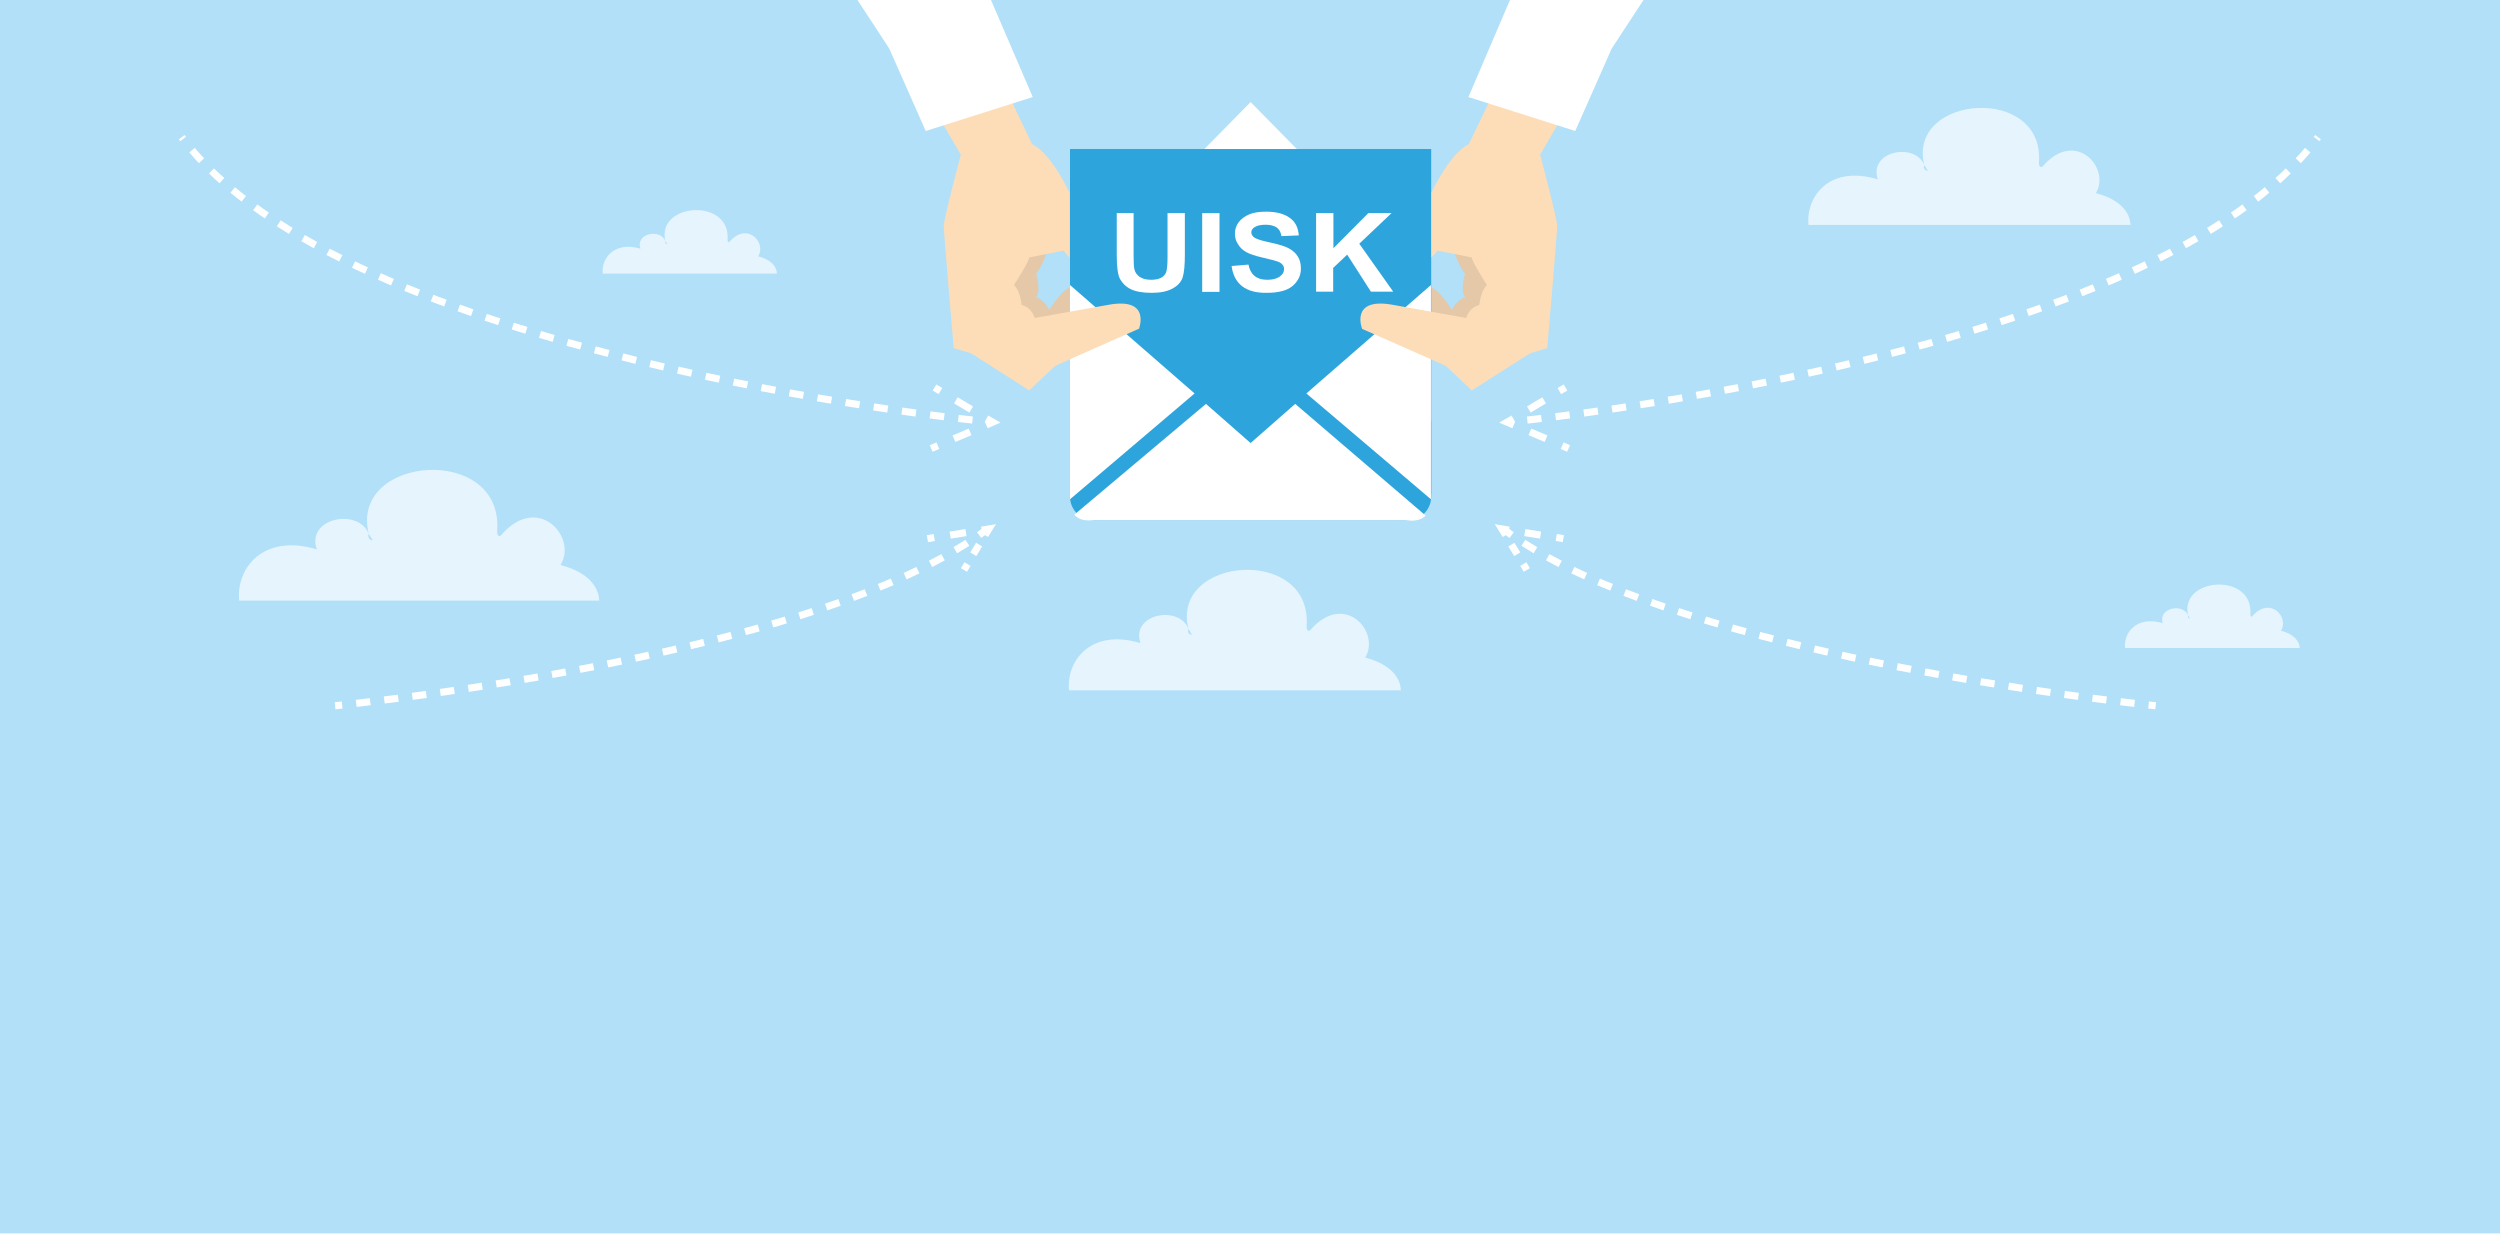
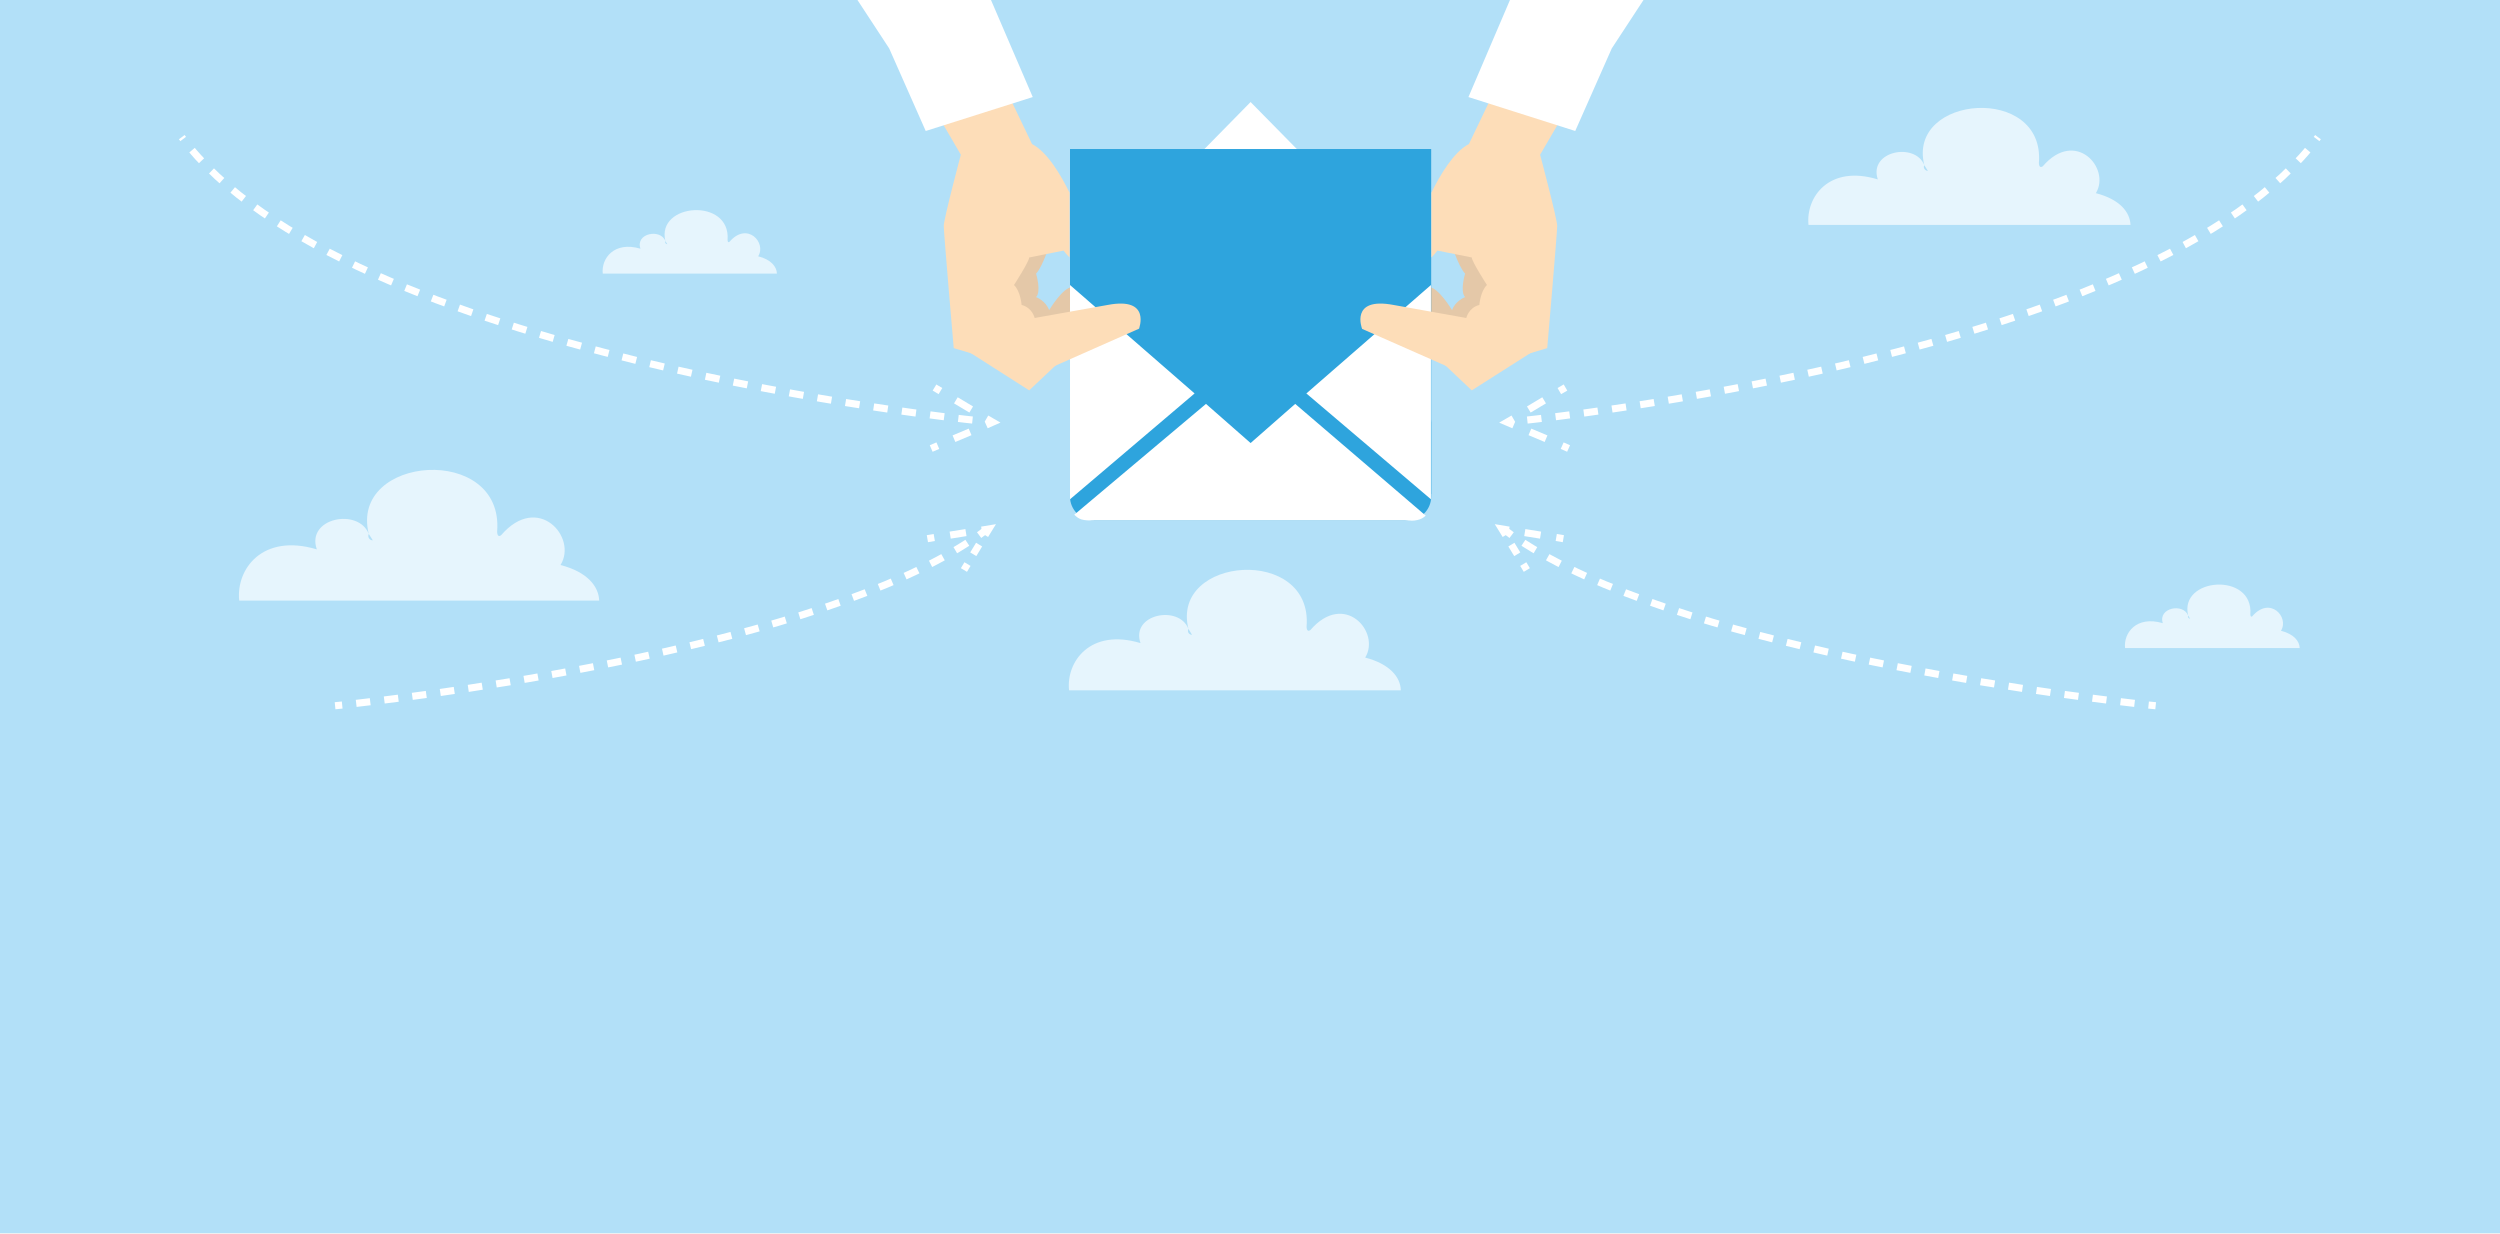
<svg xmlns="http://www.w3.org/2000/svg" version="1.1" id="Vrstva_1" x="0px" y="0px" viewBox="0 0 1053.5 519.6" enable-background="new 0 0 1053.5 519.6" xml:space="preserve">
-   <rect x="0" y="0" fill="#B2E0F8" width="1053.5" height="519.6" />
-   <g>
-     <g>
-       <path fill="#E4C8A8" d="M611,101.1c0,0,3.5,11.3,6.4,14.2c0,0-2.3,7.5,0,9.9c0,0-4.1,1.5-5.5,5.5c0,0-5.8-9.7-9.7-9.7    c0,0-18.4-0.2-6.8,11.4c11.6,11.6,25.5,7.5,25.5,7.5l23.8-11l-16.2-27.8H611z" />
-       <path fill="#2EA4DD" d="M593.1,219.3H460.9c-5.5,0-10-4.5-10-10v-31.2c0-5.5,4.5-10,10-10h132.2c5.5,0,10,4.5,10,10v31.2    C603.1,214.8,598.6,219.3,593.1,219.3z" />
-       <g>
- 		</g>
-       <polygon fill="#FDDDB8" points="433.7,164.5 408,148.1 441.8,145.1 449.9,149.2   " />
-       <path fill="#E4C8A8" d="M443,101.1c0,0-3.5,11.3-6.4,14.2c0,0,2.3,7.5,0,9.9c0,0,4.1,1.5,5.5,5.5c0,0,5.8-9.7,9.7-9.7    c0,0,18.4-0.2,6.8,11.4c-11.6,11.6-25.5,7.5-25.5,7.5l-23.8-11l16.2-27.8H443z" />
-       <path fill="#FFFFFF" d="M454.4,116.9c1.9,2.2,4.6,3.5,7.5,3.5h130.3c2.9,0,5.5-1.3,7.5-3.5L527,43L454.4,116.9z M454.4,116.9" />
-       <rect x="450.9" y="62.8" fill="#2EA4DD" width="152.2" height="145.4" />
-       <path fill="#FFFFFF" d="M527,186.7l-18.8-16.5l-55.5,46.7c2,1.9,3.1,2.6,9.1,2.4h130.3c4,0.4,6.7-0.1,8.7-2l-55-47.1L527,186.7z     M527,186.7" />
-       <path fill="#FFFFFF" d="M450.9,120.1v90.3l52.5-44.6L450.9,120.1z M450.9,120.1" />
-       <path fill="#FFFFFF" d="M550.5,165.8l52.5,44.6v-90.3L550.5,165.8z M550.5,165.8" />
-       <g>
-         <path fill="#FFFFFF" d="M470.4,89.8h7.3v18c0,2.8,0.1,4.6,0.3,5.5c0.3,1.5,1.1,2.6,2.3,3.4c1.2,0.8,2.8,1.2,4.8,1.2     c1.7,0,3.1-0.3,4.1-0.8c1.1-0.6,1.8-1.3,2.2-2.4c0.4-1,0.6-3.2,0.6-6.5V89.8h7.3v17.4c0,4.4-0.3,7.7-0.9,9.6     c-0.6,2-2.1,3.6-4.3,4.8c-2.2,1.2-5.1,1.8-8.7,1.8c-3.8,0-6.7-0.5-8.8-1.5c-2.1-1-3.6-2.5-4.6-4.3c-1-1.8-1.4-5.3-1.4-10.2V89.8z     " />
-         <path fill="#FFFFFF" d="M506.6,122.9V89.8h7.3v33.2H506.6z" />
-         <path fill="#FFFFFF" d="M519,112.1l7.1-0.6c0.8,4.2,3.4,6.4,7.9,6.4c2.2,0,3.9-0.4,5.2-1.3c1.3-0.9,1.9-1.9,1.9-3.2     c0-0.8-0.2-1.4-0.7-1.9c-0.4-0.5-1.1-1-2-1.3s-3.1-0.9-6.5-1.7c-3.1-0.7-5.4-1.5-6.8-2.3c-1.4-0.8-2.6-1.9-3.4-3.3     c-0.9-1.3-1.3-2.8-1.3-4.4c0-1.8,0.5-3.4,1.6-4.9c1.1-1.4,2.6-2.5,4.5-3.3s4.3-1.1,7.1-1.1c4.2,0,7.6,0.9,9.9,2.6     c2.4,1.7,3.6,4.2,3.8,7.4l-7.3,0.3c-0.3-1.8-1-3-2.1-3.7s-2.6-1.1-4.5-1.1s-3.5,0.3-4.5,0.9c-1.1,0.6-1.6,1.4-1.6,2.3     c0,0.9,0.5,1.7,1.4,2.3c1,0.6,3.2,1.3,6.6,2c3.7,0.8,6.3,1.6,7.9,2.5c1.6,0.9,2.9,2,3.7,3.4c0.9,1.4,1.3,3.1,1.3,5.1     c0,2.9-1.2,5.3-3.5,7.3c-2.4,2-6,2.9-11,2.9C525,123.5,520,119.7,519,112.1z" />
-         <path fill="#FFFFFF" d="M554.6,122.9V89.8h7.3v14.8l14.7-14.8h9.8l-13.6,12.9l14.3,20.2h-9.4l-10-15.6l-5.9,5.6v10H554.6z" />
-       </g>
-       <path fill="#FDDDB8" d="M466.8,128.5L436,134c0,0-0.9-4.3-5.5-5.5c0,0-0.4-5.7-3.2-8.4c0,0,6.4-9.9,6.4-11.6l14.5-2.9    c0,0,0.9,1.3,2.5,2.9V81.2c-3.6-7.4-9.4-17.2-15.8-20.5l-13.9-29l-25.5,17.4l9.4,16.1c0,0-7.2,27-7.2,30c0,3,4.2,51.5,4.2,51.5    l7.7,2.3l27.7,8.4l42.7-18.9C479.9,138.6,485.3,125,466.8,128.5z" />
-       <g>
- 		</g>
-       <polygon fill="#FDDDB8" points="620.2,164.5 646,148.1 612.1,145.1 604,149.2   " />
-       <path fill="#FDDDB8" d="M587.2,128.5l30.7,5.5c0,0,0.9-4.3,5.5-5.5c0,0,0.4-5.7,3.2-8.4c0,0-6.4-9.9-6.4-11.6l-14.5-2.9    c0,0-0.9,1.3-2.5,2.9V81.2c3.6-7.4,9.4-17.2,15.8-20.5l13.9-29l25.5,17.4l-9.4,16.1c0,0,7.2,27,7.2,30c0,3-4.2,51.5-4.2,51.5    l-7.7,2.3l-27.7,8.4L574,138.6C574,138.6,568.6,125,587.2,128.5z" />
-       <polygon fill="#FFFFFF" points="374.7,20.4 390.1,55.2 435.2,40.9 416.7,-2.1 421.7,-21.1 347.5,-21.1   " />
-       <polygon fill="#FFFFFF" points="632.2,-21.1 637.2,-2.1 618.8,40.9 663.8,55.2 679.2,20.4 706.4,-21.1   " />
+   <defs id="defs167" />
+   <rect x="0" y="0" fill="#B2E0F8" width="1053.5" height="519.6" id="rect3" />
+   <g id="g5">
+     <g id="g7">
+       <path d="M611,101.1c0,0,3.5,11.3,6.4,14.2c0,0-2.3,7.5,0,9.9c0,0-4.1,1.5-5.5,5.5c0,0-5.8-9.7-9.7-9.7    c0,0-18.4-0.2-6.8,11.4c11.6,11.6,25.5,7.5,25.5,7.5l23.8-11l-16.2-27.8H611z" id="path9" fill="#E4C8A8" />
+       <path d="M593.1,219.3H460.9c-5.5,0-10-4.5-10-10v-31.2c0-5.5,4.5-10,10-10h132.2c5.5,0,10,4.5,10,10v31.2    C603.1,214.8,598.6,219.3,593.1,219.3z" id="path11" fill="#2EA4DD" />
+       <g id="g13" />
+       <polygon points="433.7,164.5 408,148.1 441.8,145.1 449.9,149.2   " id="polygon15" fill="#FDDDB8" />
+       <path d="M443,101.1c0,0-3.5,11.3-6.4,14.2c0,0,2.3,7.5,0,9.9c0,0,4.1,1.5,5.5,5.5c0,0,5.8-9.7,9.7-9.7    c0,0,18.4-0.2,6.8,11.4c-11.6,11.6-25.5,7.5-25.5,7.5l-23.8-11l16.2-27.8H443z" id="path17" fill="#E4C8A8" />
+       <path d="M454.4,116.9c1.9,2.2,4.6,3.5,7.5,3.5h130.3c2.9,0,5.5-1.3,7.5-3.5L527,43L454.4,116.9z M454.4,116.9" id="path19" fill="#FFFFFF" />
+       <rect x="450.9" y="62.8" width="152.2" height="145.4" id="rect21" fill="#2EA4DD" />
+       <path d="M527,186.7l-18.8-16.5l-55.5,46.7c2,1.9,3.1,2.6,9.1,2.4h130.3c4,0.4,6.7-0.1,8.7-2l-55-47.1L527,186.7z     M527,186.7" id="path23" fill="#FFFFFF" />
+       <path d="M450.9,120.1v90.3l52.5-44.6L450.9,120.1z M450.9,120.1" id="path25" fill="#FFFFFF" />
+       <path d="M550.5,165.8l52.5,44.6v-90.3L550.5,165.8z M550.5,165.8" id="path27" fill="#FFFFFF" />
+       <path d="M466.8,128.5L436,134c0,0-0.9-4.3-5.5-5.5c0,0-0.4-5.7-3.2-8.4c0,0,6.4-9.9,6.4-11.6l14.5-2.9    c0,0,0.9,1.3,2.5,2.9V81.2c-3.6-7.4-9.4-17.2-15.8-20.5l-13.9-29l-25.5,17.4l9.4,16.1c0,0-7.2,27-7.2,30c0,3,4.2,51.5,4.2,51.5    l7.7,2.3l27.7,8.4l42.7-18.9C479.9,138.6,485.3,125,466.8,128.5z" id="path39" fill="#FDDDB8" />
+       <g id="g41" />
+       <polygon points="620.2,164.5 646,148.1 612.1,145.1 604,149.2   " id="polygon43" fill="#FDDDB8" />
+       <path d="M587.2,128.5l30.7,5.5c0,0,0.9-4.3,5.5-5.5c0,0,0.4-5.7,3.2-8.4c0,0-6.4-9.9-6.4-11.6l-14.5-2.9    c0,0-0.9,1.3-2.5,2.9V81.2c3.6-7.4,9.4-17.2,15.8-20.5l13.9-29l25.5,17.4l-9.4,16.1c0,0,7.2,27,7.2,30c0,3-4.2,51.5-4.2,51.5    l-7.7,2.3l-27.7,8.4L574,138.6C574,138.6,568.6,125,587.2,128.5z" id="path45" fill="#FDDDB8" />
+       <polygon points="374.7,20.4 390.1,55.2 435.2,40.9 416.7,-2.1 421.7,-21.1 347.5,-21.1   " id="polygon47" fill="#FFFFFF" />
+       <polygon points="632.2,-21.1 637.2,-2.1 618.8,40.9 663.8,55.2 679.2,20.4 706.4,-21.1   " id="polygon49" fill="#FFFFFF" />
    </g>
-     <g>
- 	</g>
-     <g>
-       <g>
-         <g>
-           <path fill="none" stroke="#FFFFFF" stroke-width="3" stroke-miterlimit="10" d="M141.2,297.4c0,0,1-0.1,3-0.3" />
-           <path fill="none" stroke="#FFFFFF" stroke-width="3" stroke-miterlimit="10" stroke-dasharray="5.956,5.956" d="M150.1,296.4      c38.7-4.4,193.5-24.4,260-69.3" />
-           <path fill="none" stroke="#FFFFFF" stroke-width="3" stroke-miterlimit="10" d="M412.6,225.5c0.8-0.6,1.6-1.2,2.4-1.8" />
+     <g id="g51" />
+     <g id="g53">
+       <g id="g55">
+         <g id="g57">
+           <path stroke-miterlimit="10" d="M141.2,297.4c0,0,1-0.1,3-0.3" id="path59" stroke-width="3" stroke="#FFFFFF" fill="none" />
+           <path stroke-miterlimit="10" d="M150.1,296.4      c38.7-4.4,193.5-24.4,260-69.3" id="path61" stroke-dasharray="5.956,5.956" stroke-width="3" stroke="#FFFFFF" fill="none" />
+           <path stroke-miterlimit="10" d="M412.6,225.5c0.8-0.6,1.6-1.2,2.4-1.8" id="path63" stroke-width="3" stroke="#FFFFFF" fill="none" />
        </g>
      </g>
-       <g>
-         <g>
-           <line fill="none" stroke="#FFFFFF" stroke-width="3" stroke-miterlimit="10" x1="390.8" y1="227" x2="393.7" y2="226.5" />
-           <line fill="none" stroke="#FFFFFF" stroke-width="3" stroke-miterlimit="10" stroke-dasharray="6.738,6.738" x1="400.4" y1="225.5" x2="410.4" y2="223.9" />
-           <polyline fill="none" stroke="#FFFFFF" stroke-width="3" stroke-miterlimit="10" points="413.7,223.4 416.7,222.9 415.1,225.5           " />
-           <line fill="none" stroke="#FFFFFF" stroke-width="3" stroke-miterlimit="10" stroke-dasharray="4.757,4.757" x1="412.6" y1="229.5" x2="408.9" y2="235.6" />
-           <line fill="none" stroke="#FFFFFF" stroke-width="3" stroke-miterlimit="10" x1="407.7" y1="237.7" x2="406.2" y2="240.2" />
+       <g id="g65">
+         <g id="g67">
+           <line stroke-miterlimit="10" x1="390.8" y1="227" x2="393.7" y2="226.5" id="line69" stroke-width="3" stroke="#FFFFFF" fill="none" />
+           <line stroke-miterlimit="10" x1="400.4" y1="225.5" x2="410.4" y2="223.9" id="line71" stroke-dasharray="6.738,6.738" stroke-width="3" stroke="#FFFFFF" fill="none" />
+           <polyline stroke-miterlimit="10" points="413.7,223.4 416.7,222.9 415.1,225.5           " id="polyline73" stroke-width="3" stroke="#FFFFFF" fill="none" />
+           <line stroke-miterlimit="10" x1="412.6" y1="229.5" x2="408.9" y2="235.6" id="line75" stroke-dasharray="4.757,4.757" stroke-width="3" stroke="#FFFFFF" fill="none" />
+           <line stroke-miterlimit="10" x1="407.7" y1="237.7" x2="406.2" y2="240.2" id="line77" stroke-width="3" stroke="#FFFFFF" fill="none" />
        </g>
      </g>
    </g>
-     <g>
-       <g>
-         <g>
-           <path fill="none" stroke="#FFFFFF" stroke-width="3" stroke-miterlimit="10" d="M908.4,297.4c0,0-1-0.1-3-0.3" />
-           <path fill="none" stroke="#FFFFFF" stroke-width="3" stroke-miterlimit="10" stroke-dasharray="5.956,5.956" d="M899.5,296.4      c-38.7-4.4-193.5-24.4-260-69.3" />
-           <path fill="none" stroke="#FFFFFF" stroke-width="3" stroke-miterlimit="10" d="M637,225.5c-0.8-0.6-1.6-1.2-2.4-1.8" />
+     <g id="g79">
+       <g id="g81">
+         <g id="g83">
+           <path stroke-miterlimit="10" d="M908.4,297.4c0,0-1-0.1-3-0.3" id="path85" stroke-width="3" stroke="#FFFFFF" fill="none" />
+           <path stroke-miterlimit="10" d="M899.5,296.4      c-38.7-4.4-193.5-24.4-260-69.3" id="path87" stroke-dasharray="5.956,5.956" stroke-width="3" stroke="#FFFFFF" fill="none" />
+           <path stroke-miterlimit="10" d="M637,225.5c-0.8-0.6-1.6-1.2-2.4-1.8" id="path89" stroke-width="3" stroke="#FFFFFF" fill="none" />
        </g>
      </g>
-       <g>
-         <g>
-           <line fill="none" stroke="#FFFFFF" stroke-width="3" stroke-miterlimit="10" x1="658.8" y1="227" x2="655.8" y2="226.5" />
-           <line fill="none" stroke="#FFFFFF" stroke-width="3" stroke-miterlimit="10" stroke-dasharray="6.738,6.738" x1="649.2" y1="225.5" x2="639.2" y2="223.9" />
-           <polyline fill="none" stroke="#FFFFFF" stroke-width="3" stroke-miterlimit="10" points="635.9,223.4 632.9,222.9 634.5,225.5           " />
-           <line fill="none" stroke="#FFFFFF" stroke-width="3" stroke-miterlimit="10" stroke-dasharray="4.757,4.757" x1="636.9" y1="229.5" x2="640.6" y2="235.6" />
-           <line fill="none" stroke="#FFFFFF" stroke-width="3" stroke-miterlimit="10" x1="641.9" y1="237.7" x2="643.4" y2="240.2" />
+       <g id="g91">
+         <g id="g93">
+           <line stroke-miterlimit="10" x1="658.8" y1="227" x2="655.8" y2="226.5" id="line95" stroke-width="3" stroke="#FFFFFF" fill="none" />
+           <line stroke-miterlimit="10" x1="649.2" y1="225.5" x2="639.2" y2="223.9" id="line97" stroke-dasharray="6.738,6.738" stroke-width="3" stroke="#FFFFFF" fill="none" />
+           <polyline stroke-miterlimit="10" points="635.9,223.4 632.9,222.9 634.5,225.5           " id="polyline99" stroke-width="3" stroke="#FFFFFF" fill="none" />
+           <line stroke-miterlimit="10" x1="636.9" y1="229.5" x2="640.6" y2="235.6" id="line101" stroke-dasharray="4.757,4.757" stroke-width="3" stroke="#FFFFFF" fill="none" />
+           <line stroke-miterlimit="10" x1="641.9" y1="237.7" x2="643.4" y2="240.2" id="line103" stroke-width="3" stroke="#FFFFFF" fill="none" />
        </g>
      </g>
    </g>
-     <g>
-       <path fill="none" stroke="#FFFFFF" stroke-width="3" stroke-miterlimit="10" stroke-dasharray="6" d="M643.6,177    c0,0,265.3-26.9,333.2-119.2" />
-       <g>
-         <g>
-           <line fill="none" stroke="#FFFFFF" stroke-width="3" stroke-miterlimit="10" x1="659.7" y1="163.3" x2="657.1" y2="164.8" />
-           <line fill="none" stroke="#FFFFFF" stroke-width="3" stroke-miterlimit="10" stroke-dasharray="7.532,7.532" x1="650.7" y1="168.7" x2="641" y2="174.5" />
-           <polyline fill="none" stroke="#FFFFFF" stroke-width="3" stroke-miterlimit="10" points="637.7,176.4 635.1,177.9 637.9,179.1           " />
-           <line fill="none" stroke="#FFFFFF" stroke-width="3" stroke-miterlimit="10" stroke-dasharray="7.381,7.381" x1="644.7" y1="182" x2="654.9" y2="186.3" />
-           <line fill="none" stroke="#FFFFFF" stroke-width="3" stroke-miterlimit="10" x1="658.3" y1="187.8" x2="661" y2="189" />
+     <g id="g105">
+       <path stroke-miterlimit="10" d="M643.6,177    c0,0,265.3-26.9,333.2-119.2" id="path107" stroke-dasharray="6" stroke-width="3" stroke="#FFFFFF" fill="none" />
+       <g id="g109">
+         <g id="g111">
+           <line stroke-miterlimit="10" x1="659.7" y1="163.3" x2="657.1" y2="164.8" id="line113" stroke-width="3" stroke="#FFFFFF" fill="none" />
+           <line stroke-miterlimit="10" x1="650.7" y1="168.7" x2="641" y2="174.5" id="line115" stroke-dasharray="7.532,7.532" stroke-width="3" stroke="#FFFFFF" fill="none" />
+           <polyline stroke-miterlimit="10" points="637.7,176.4 635.1,177.9 637.9,179.1           " id="polyline117" stroke-width="3" stroke="#FFFFFF" fill="none" />
+           <line stroke-miterlimit="10" x1="644.7" y1="182" x2="654.9" y2="186.3" id="line119" stroke-dasharray="7.381,7.381" stroke-width="3" stroke="#FFFFFF" fill="none" />
+           <line stroke-miterlimit="10" x1="658.3" y1="187.8" x2="661" y2="189" id="line121" stroke-width="3" stroke="#FFFFFF" fill="none" />
        </g>
      </g>
    </g>
-     <g>
-       <path fill="none" stroke="#FFFFFF" stroke-width="3" stroke-miterlimit="10" stroke-dasharray="6" d="M409.8,177    c0,0-265.3-26.9-333.2-119.2" />
-       <g>
-         <g>
-           <line fill="none" stroke="#FFFFFF" stroke-width="3" stroke-miterlimit="10" x1="393.8" y1="163.3" x2="396.3" y2="164.8" />
-           <line fill="none" stroke="#FFFFFF" stroke-width="3" stroke-miterlimit="10" stroke-dasharray="7.532,7.532" x1="402.8" y1="168.7" x2="412.5" y2="174.5" />
-           <polyline fill="none" stroke="#FFFFFF" stroke-width="3" stroke-miterlimit="10" points="415.7,176.4 418.3,177.9 415.6,179.1           " />
-           <line fill="none" stroke="#FFFFFF" stroke-width="3" stroke-miterlimit="10" stroke-dasharray="7.381,7.381" x1="408.8" y1="182" x2="398.6" y2="186.3" />
-           <line fill="none" stroke="#FFFFFF" stroke-width="3" stroke-miterlimit="10" x1="395.2" y1="187.8" x2="392.4" y2="189" />
+     <g id="g123">
+       <path stroke-miterlimit="10" d="M409.8,177    c0,0-265.3-26.9-333.2-119.2" id="path125" stroke-dasharray="6" stroke-width="3" stroke="#FFFFFF" fill="none" />
+       <g id="g127">
+         <g id="g129">
+           <line stroke-miterlimit="10" x1="393.8" y1="163.3" x2="396.3" y2="164.8" id="line131" stroke-width="3" stroke="#FFFFFF" fill="none" />
+           <line stroke-miterlimit="10" x1="402.8" y1="168.7" x2="412.5" y2="174.5" id="line133" stroke-dasharray="7.532,7.532" stroke-width="3" stroke="#FFFFFF" fill="none" />
+           <polyline stroke-miterlimit="10" points="415.7,176.4 418.3,177.9 415.6,179.1           " id="polyline135" stroke-width="3" stroke="#FFFFFF" fill="none" />
+           <line stroke-miterlimit="10" x1="408.8" y1="182" x2="398.6" y2="186.3" id="line137" stroke-dasharray="7.381,7.381" stroke-width="3" stroke="#FFFFFF" fill="none" />
+           <line stroke-miterlimit="10" x1="395.2" y1="187.8" x2="392.4" y2="189" id="line139" stroke-width="3" stroke="#FFFFFF" fill="none" />
        </g>
      </g>
    </g>
-     <g opacity="0.67">
-       <path fill-rule="evenodd" clip-rule="evenodd" fill="#FFFFFF" d="M500.8,265c-7.6-30.7,52.5-35.2,49.8-1c0,0-0.1,2.7,1.6,1.5    c14.3-16.6,29.7,0.8,23.1,11.6c10.4,2.7,14.9,8.3,15,13.8H450.5l0,0c-1.3-12,8.9-26.3,30.1-19.9    C476.4,258.7,496.9,254.8,500.8,265c-0.1,0.3-0.2,0.5-0.2,0.8c0,1,0.8,1.7,1.7,1.7" />
-       <path fill-rule="evenodd" clip-rule="evenodd" fill="#FFFFFF" d="M922.1,259.4c-4-16.1,27.6-18.5,26.2-0.5c0,0,0,1.4,0.8,0.8    c7.5-8.7,15.7,0.4,12.1,6.1c5.5,1.4,7.8,4.4,7.9,7.3h-73.6l0,0c-0.7-6.3,4.7-13.8,15.9-10.5C909.3,256.1,920,254,922.1,259.4    c-0.1,0.1-0.1,0.3-0.1,0.4c0,0.5,0.4,0.9,0.9,0.9" />
-       <path fill-rule="evenodd" clip-rule="evenodd" fill="#FFFFFF" d="M810.9,69.6c-7.4-29.7,50.9-34.2,48.3-1c0,0-0.1,2.6,1.6,1.5    c13.8-16.1,28.8,0.8,22.4,11.3c10.1,2.6,14.4,8,14.6,13.4H762.1l0,0c-1.2-11.7,8.6-25.5,29.2-19.2    C787.3,63.6,807.1,59.8,810.9,69.6c-0.1,0.3-0.2,0.5-0.2,0.7c0,0.9,0.8,1.7,1.7,1.7" />
-       <path fill-rule="evenodd" clip-rule="evenodd" fill="#FFFFFF" d="M155.4,225c-8.3-33.3,57-38.2,54.1-1.1c0,0-0.1,3,1.7,1.6    c15.5-18,32.3,0.9,25,12.6c11.3,2.9,16.1,9,16.3,15H100.8l0,0c-1.4-13.1,9.6-28.5,32.7-21.6C128.9,218.2,151.1,213.9,155.4,225    c-0.1,0.3-0.2,0.6-0.2,0.8c0,1,0.8,1.9,1.9,1.9" />
-       <path fill-rule="evenodd" clip-rule="evenodd" fill="#FFFFFF" d="M280.4,101.6c-4-16.1,27.6-18.5,26.2-0.5c0,0,0,1.4,0.8,0.8    c7.5-8.7,15.7,0.4,12.1,6.1c5.5,1.4,7.8,4.4,7.9,7.3H254l0,0c-0.7-6.3,4.7-13.8,15.9-10.5C267.6,98.3,278.4,96.2,280.4,101.6    c-0.1,0.1-0.1,0.3-0.1,0.4c0,0.5,0.4,0.9,0.9,0.9" />
+     <g id="g141" opacity="0.67">
+       <path d="M500.8,265c-7.6-30.7,52.5-35.2,49.8-1c0,0-0.1,2.7,1.6,1.5    c14.3-16.6,29.7,0.8,23.1,11.6c10.4,2.7,14.9,8.3,15,13.8H450.5l0,0c-1.3-12,8.9-26.3,30.1-19.9    C476.4,258.7,496.9,254.8,500.8,265c-0.1,0.3-0.2,0.5-0.2,0.8c0,1,0.8,1.7,1.7,1.7" id="path143" clip-rule="evenodd" fill-rule="evenodd" fill="#FFFFFF" />
+       <path d="M922.1,259.4c-4-16.1,27.6-18.5,26.2-0.5c0,0,0,1.4,0.8,0.8    c7.5-8.7,15.7,0.4,12.1,6.1c5.5,1.4,7.8,4.4,7.9,7.3h-73.6l0,0c-0.7-6.3,4.7-13.8,15.9-10.5C909.3,256.1,920,254,922.1,259.4    c-0.1,0.1-0.1,0.3-0.1,0.4c0,0.5,0.4,0.9,0.9,0.9" id="path145" clip-rule="evenodd" fill-rule="evenodd" fill="#FFFFFF" />
+       <path d="M810.9,69.6c-7.4-29.7,50.9-34.2,48.3-1c0,0-0.1,2.6,1.6,1.5    c13.8-16.1,28.8,0.8,22.4,11.3c10.1,2.6,14.4,8,14.6,13.4H762.1l0,0c-1.2-11.7,8.6-25.5,29.2-19.2    C787.3,63.6,807.1,59.8,810.9,69.6c-0.1,0.3-0.2,0.5-0.2,0.7c0,0.9,0.8,1.7,1.7,1.7" id="path147" clip-rule="evenodd" fill-rule="evenodd" fill="#FFFFFF" />
+       <path d="M155.4,225c-8.3-33.3,57-38.2,54.1-1.1c0,0-0.1,3,1.7,1.6    c15.5-18,32.3,0.9,25,12.6c11.3,2.9,16.1,9,16.3,15H100.8l0,0c-1.4-13.1,9.6-28.5,32.7-21.6C128.9,218.2,151.1,213.9,155.4,225    c-0.1,0.3-0.2,0.6-0.2,0.8c0,1,0.8,1.9,1.9,1.9" id="path149" clip-rule="evenodd" fill-rule="evenodd" fill="#FFFFFF" />
+       <path d="M280.4,101.6c-4-16.1,27.6-18.5,26.2-0.5c0,0,0,1.4,0.8,0.8    c7.5-8.7,15.7,0.4,12.1,6.1c5.5,1.4,7.8,4.4,7.9,7.3H254l0,0c-0.7-6.3,4.7-13.8,15.9-10.5C267.6,98.3,278.4,96.2,280.4,101.6    c-0.1,0.1-0.1,0.3-0.1,0.4c0,0.5,0.4,0.9,0.9,0.9" id="path151" clip-rule="evenodd" fill-rule="evenodd" fill="#FFFFFF" />
    </g>
  </g>
-   <g>
- </g>
-   <g>
- </g>
-   <g>
- </g>
-   <g>
- </g>
-   <g>
- </g>
-   <g>
- </g>
+   <g id="g153" />
+   <g id="g155" />
+   <g id="g157" />
+   <g id="g159" />
+   <g id="g161" />
+   <g id="g163" />
</svg>
